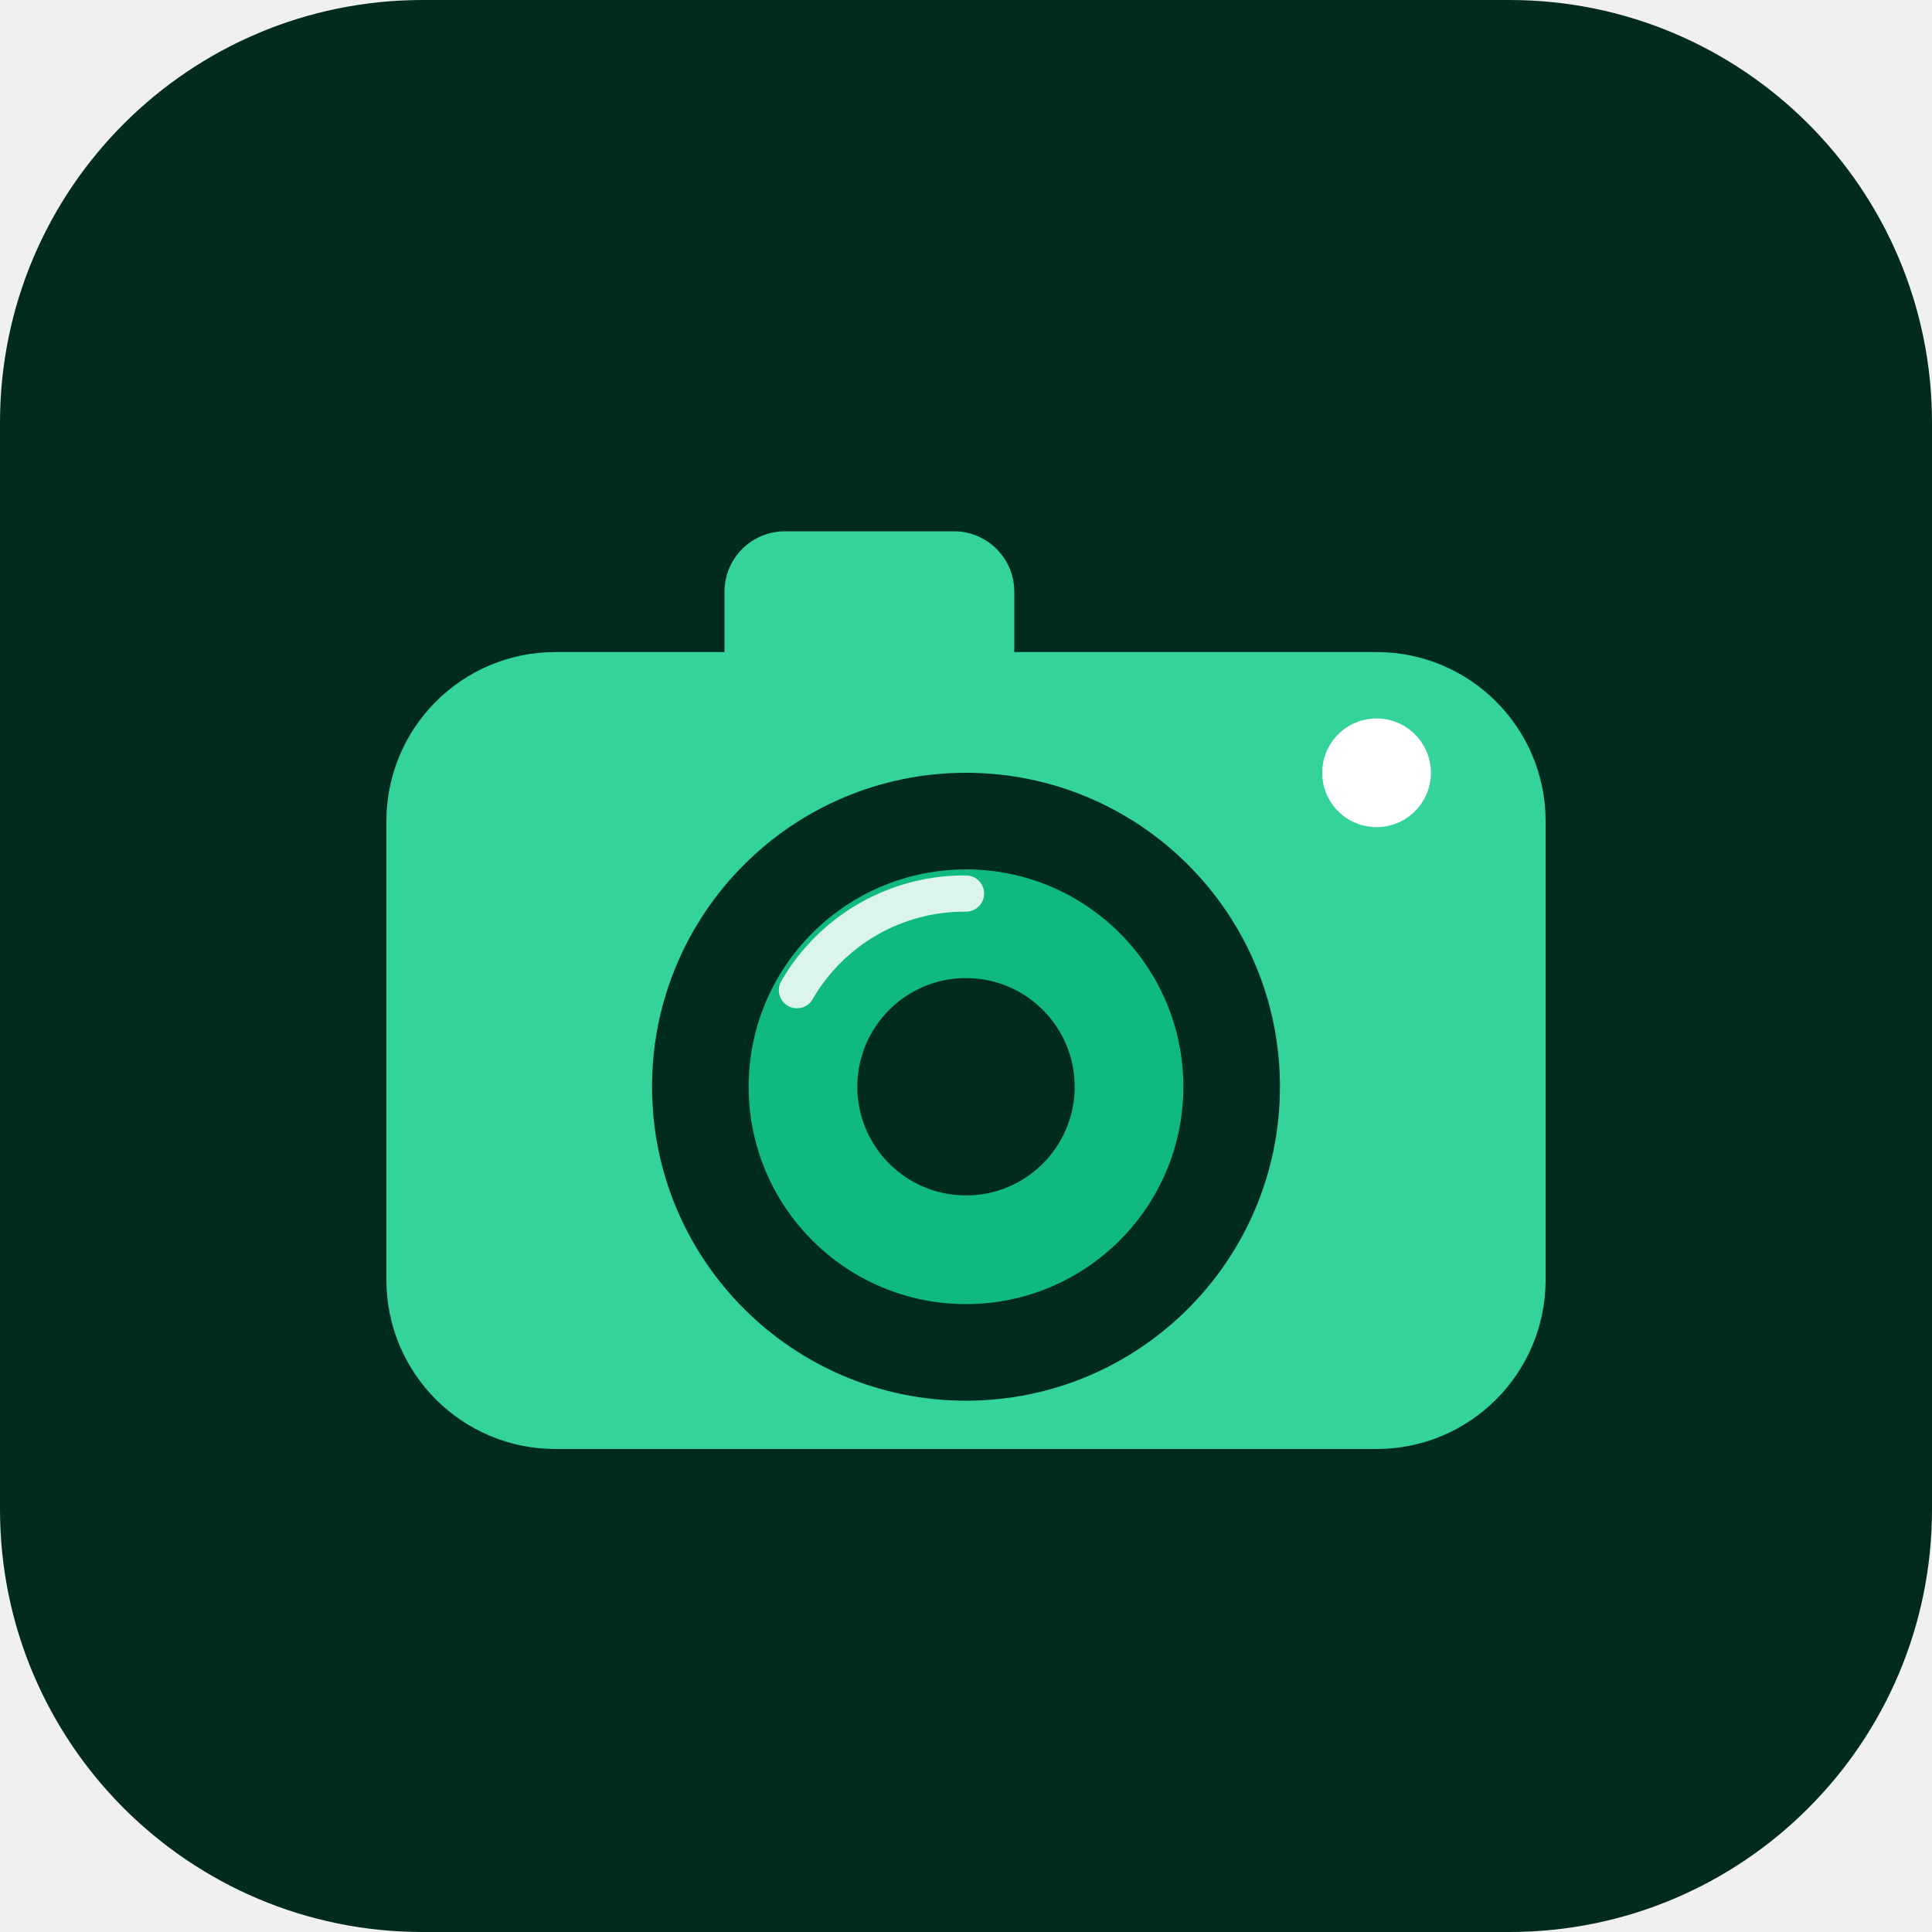
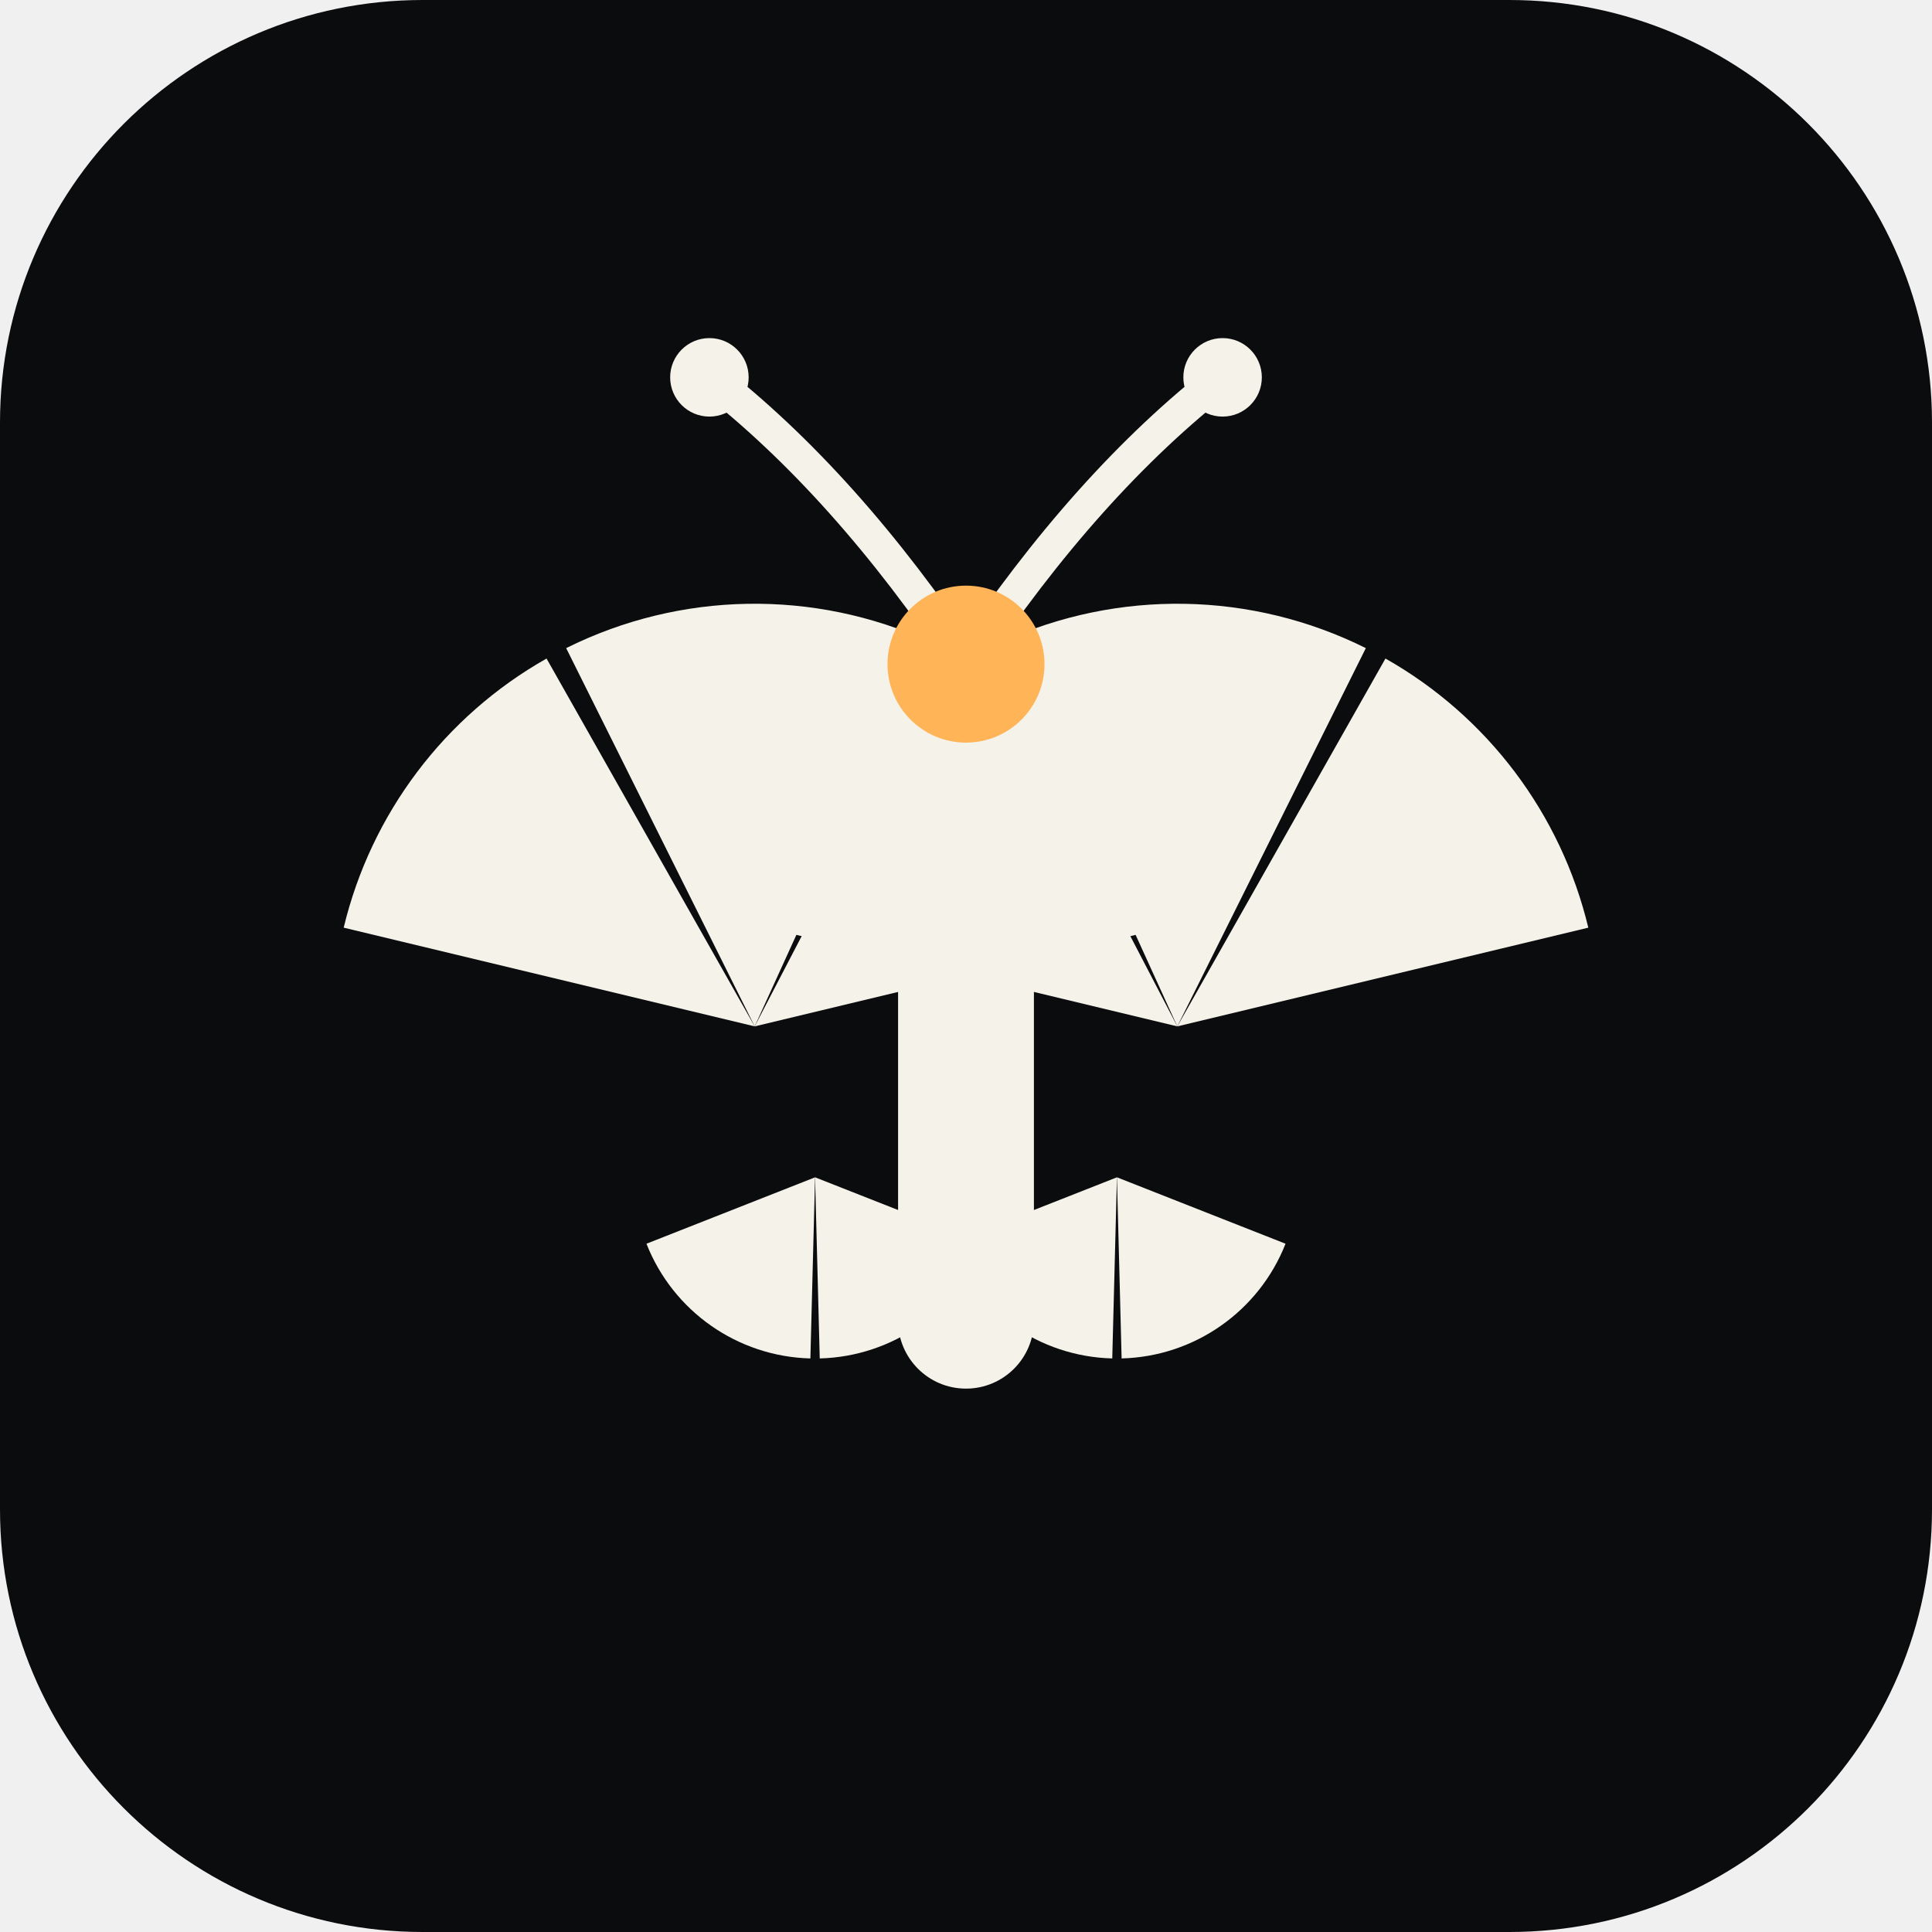
<svg xmlns="http://www.w3.org/2000/svg" viewBox="0 0 64 64">
-   <rect width="64" height="64" rx="14" fill="#012b1e" />
-   <g transform="translate(8 8) scale(0.4)">
-     <g>
-       <rect x="40" y="24" width="24" height="16" rx="5" fill="#34d399" />
-       <rect x="12" y="34" width="96" height="66" rx="14" fill="#34d399" />
+   <rect width="64" height="64" rx="14" fill="#0b0c0e" />
+   <g transform="translate(2 2) scale(0.5)">
+     <g fill="#f5f2ea">
+       <g>
+         <path d="M46.00 64.00 L18.77 57.46 A28 28 0 0 1 32.21 39.63 Z" />
+         <path d="M46.00 64.00 L33.51 38.94 A28 28 0 0 1 57.61 38.52 Z" />
+         <path d="M46.00 64.00 L58.93 39.16 A28 28 0 0 1 73.23 57.46 Z" />
+         <path d="M50.00 74.00 L61.17 78.40 A12 12 0 0 1 50.31 86.00 Z" />
+         <path d="M50.00 74.00 L49.69 86.00 A12 12 0 0 1 38.83 78.40 Z" />
+       </g>
+       <g>
+         <path d="M74.00 64.00 L87.79 39.63 A28 28 0 0 1 101.23 57.46 Z" />
+         <path d="M74.00 64.00 L62.39 38.52 A28 28 0 0 1 86.49 38.94 Z" />
+         <path d="M74.00 64.00 L46.77 57.46 A28 28 0 0 1 61.07 39.16 Z" />
+         <path d="M70.00 74.00 L81.17 78.40 A12 12 0 0 1 70.31 86.00 Z" />
+         <path d="M70.00 74.00 L69.69 86.00 A12 12 0 0 1 58.83 78.40 Z" />
+       </g>
    </g>
-     <g>
-       <circle cx="60" cy="70" r="26" fill="#012b1e" />
-       <circle cx="60" cy="70" r="18" fill="#10b981" />
-       <circle cx="60" cy="70" r="9" fill="#012b1e" />
-       <path d="M46 62 A16 16 0 0 1 60 54" fill="none" stroke="#ffffff" stroke-width="3" stroke-linecap="round" opacity=".85" />
+     <g fill="none" stroke="#f5f2ea" stroke-width="2.2" stroke-linecap="round">
+       <path d="M60 40 Q52 28 43 21" />
+       <path d="M60 40 Q68 28 77 21" />
    </g>
-     <circle cx="94" cy="44" r="4.5" fill="#ffffff" />
+     <g fill="#f5f2ea">
+       <circle cx="43" cy="21" r="2.6" />
+       <circle cx="77" cy="21" r="2.6" />
+     </g>
+     <rect x="55.5" y="38" width="9" height="50" rx="4.5" fill="#f5f2ea" />
+     <circle cx="60" cy="40" r="5.2" fill="#ffb457" />
  </g>
</svg>
